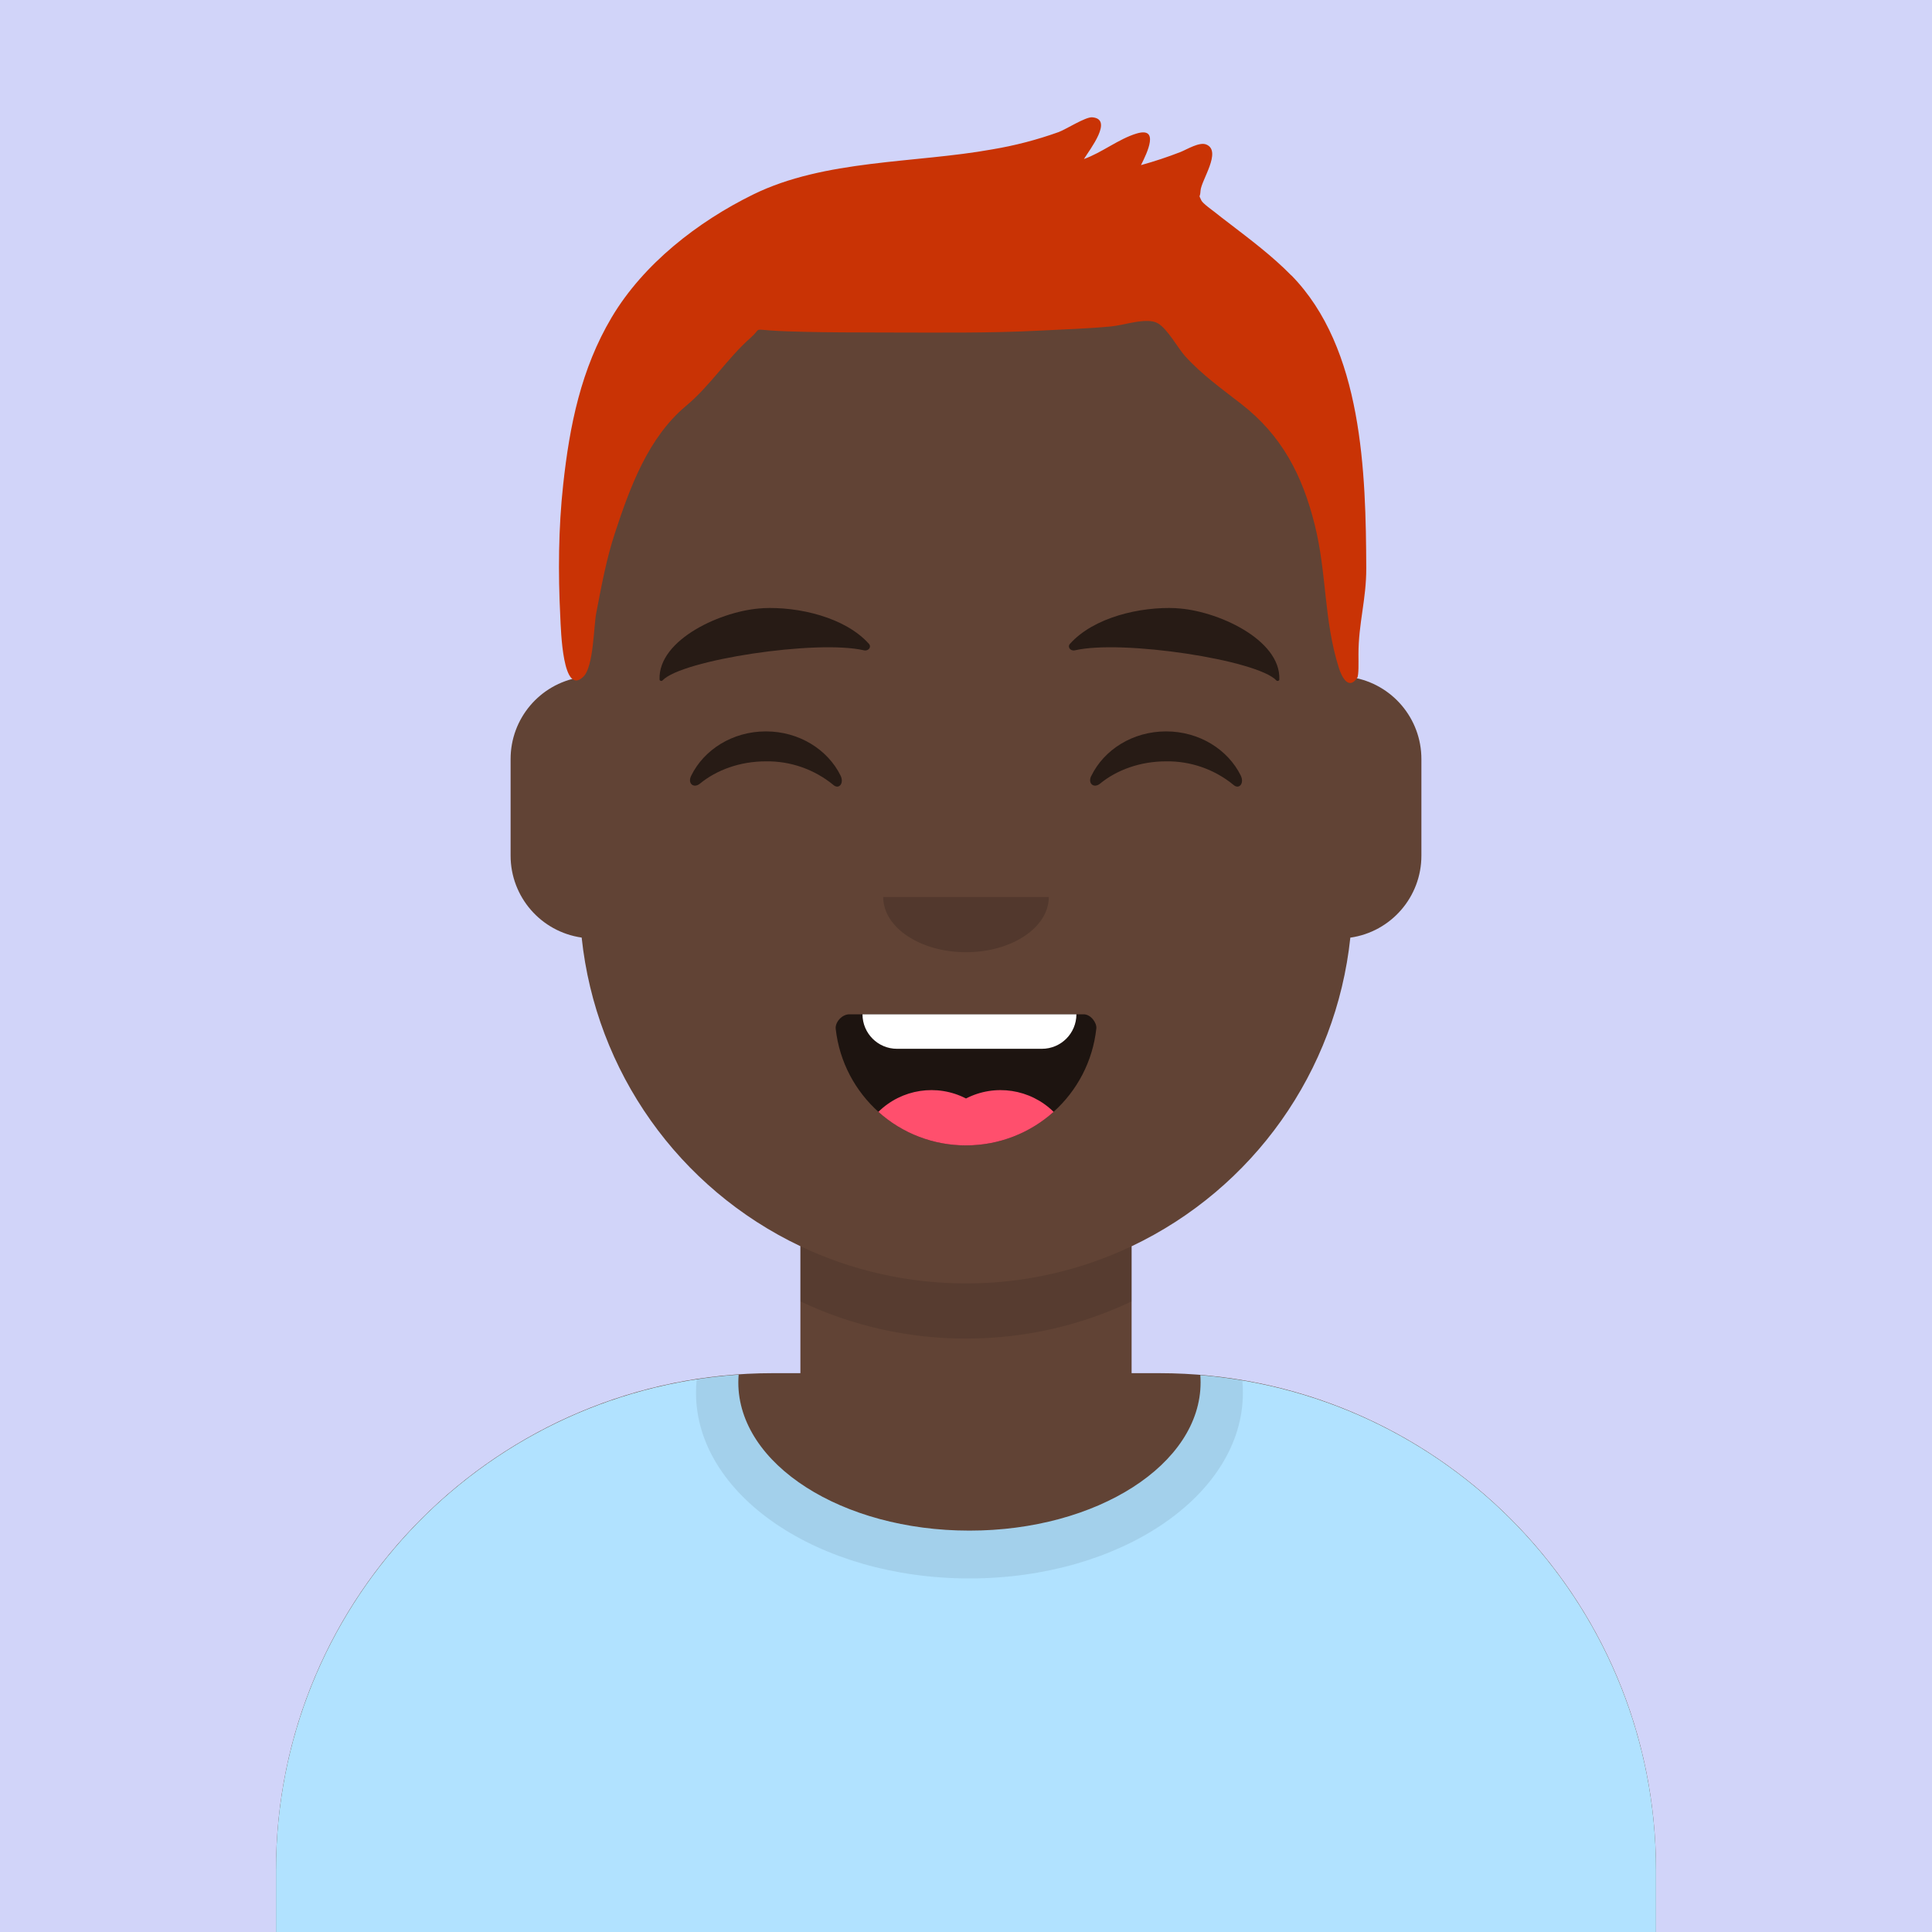
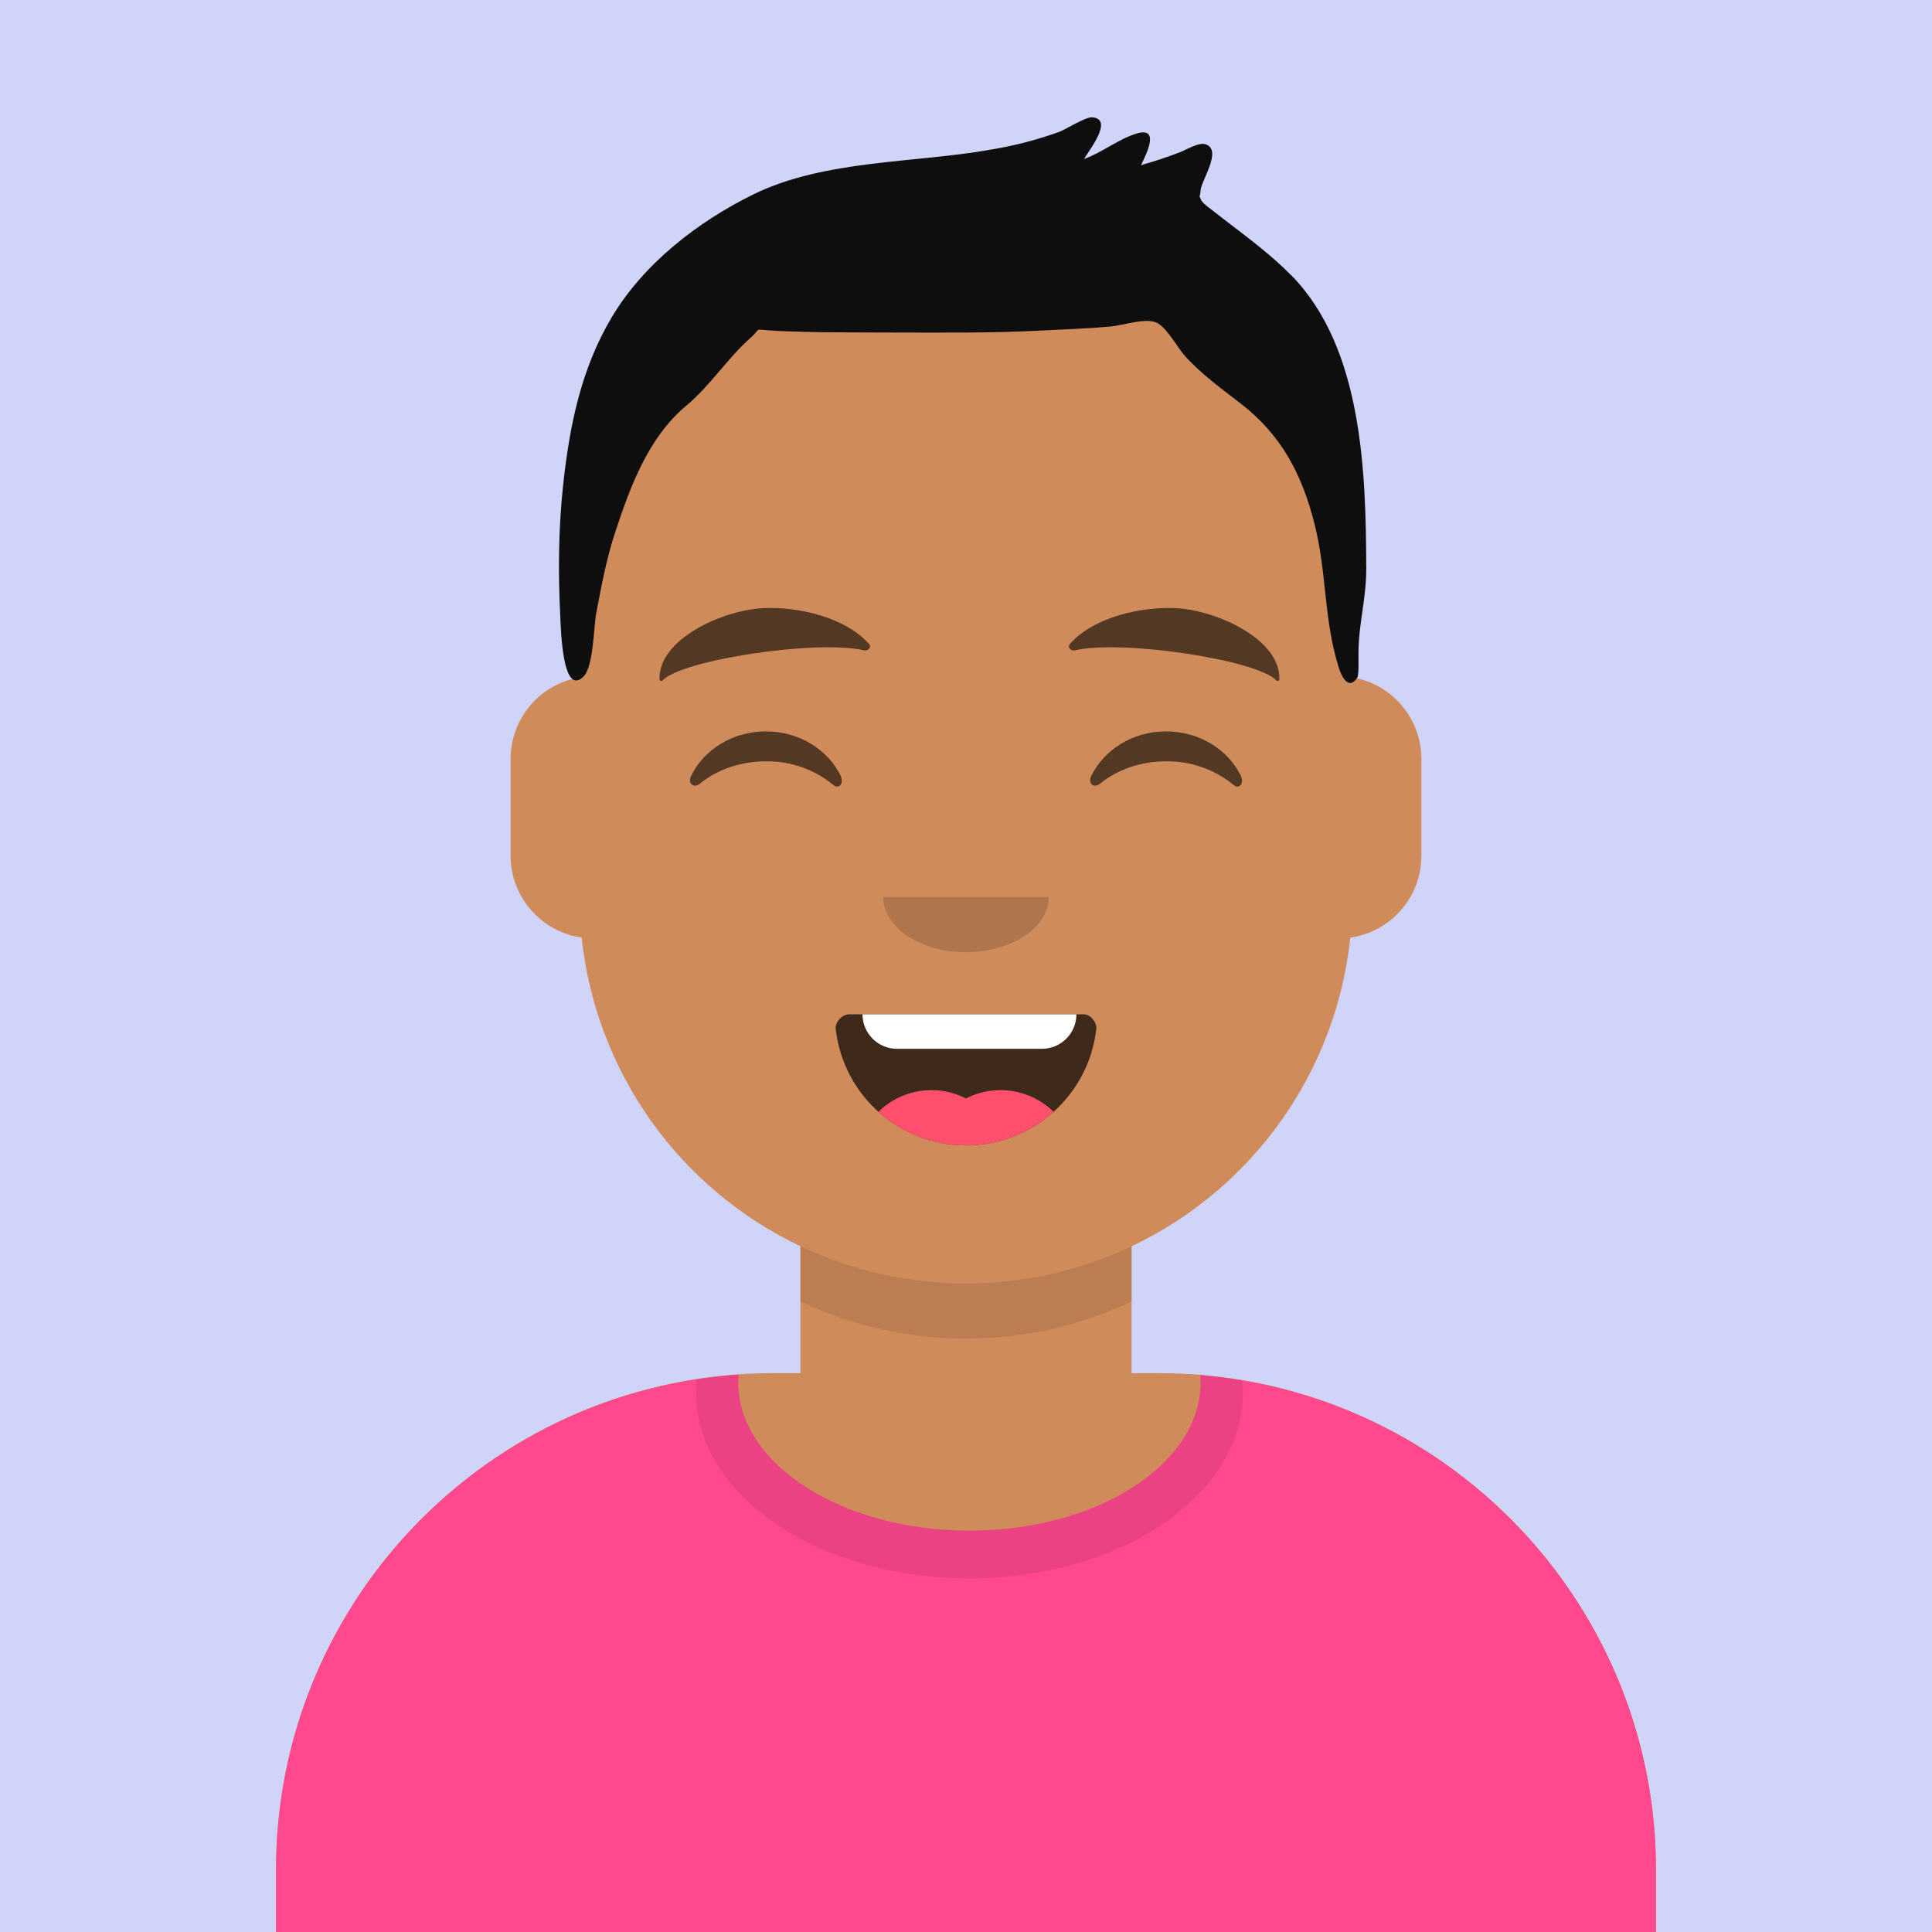
<svg xmlns="http://www.w3.org/2000/svg" viewBox="0 0 280 280" fill="none" shape-rendering="auto">
  <mask id="viewboxMask">
    <rect width="280" height="280" rx="0" ry="0" x="0" y="0" fill="#fff" />
  </mask>
  <g mask="url(#viewboxMask)">
    <rect fill="#d1d4f9" width="280" height="280" x="0" y="0" />
    <g transform="translate(8)">
-       <path d="M132 36a56 56 0 0 0-56 56v6.17A12 12 0 0 0 66 110v14a12 12 0 0 0 10.3 11.88 56.04 56.04 0 0 0 31.7 44.73v18.4h-4a72 72 0 0 0-72 72v9h200v-9a72 72 0 0 0-72-72h-4v-18.39a56.04 56.04 0 0 0 31.7-44.73A12 12 0 0 0 198 124v-14a12 12 0 0 0-10-11.83V92a56 56 0 0 0-56-56Z" fill="#614335" />
+       <path d="M132 36a56 56 0 0 0-56 56v6.17A12 12 0 0 0 66 110v14a12 12 0 0 0 10.3 11.88 56.04 56.04 0 0 0 31.7 44.73v18.4h-4a72 72 0 0 0-72 72v9h200v-9a72 72 0 0 0-72-72h-4v-18.39a56.04 56.04 0 0 0 31.7-44.73A12 12 0 0 0 198 124v-14a12 12 0 0 0-10-11.83V92a56 56 0 0 0-56-56Z" fill="#d08b5b" />
      <path d="M108 180.61v8a55.79 55.79 0 0 0 24 5.39c8.59 0 16.73-1.93 24-5.39v-8a55.79 55.79 0 0 1-24 5.39 55.79 55.79 0 0 1-24-5.39Z" fill="#000" fill-opacity=".1" />
      <g transform="translate(0 170)">
-         <path d="M132.5 51.83c18.5 0 33.5-9.62 33.5-21.48 0-.36-.01-.7-.04-1.06A72 72 0 0 1 232 101.04V110H32v-8.95a72 72 0 0 1 67.05-71.83c-.03.37-.05.75-.05 1.13 0 11.86 15 21.48 33.5 21.48Z" fill="#b1e2ff" />
+         <path d="M132.5 51.83c18.5 0 33.5-9.62 33.5-21.48 0-.36-.01-.7-.04-1.06A72 72 0 0 1 232 101.04V110H32v-8.95a72 72 0 0 1 67.05-71.83c-.03.37-.05.75-.05 1.13 0 11.86 15 21.48 33.5 21.48Z" fill="#ff488e" />
        <path d="M132.5 58.76c21.89 0 39.63-12.05 39.63-26.91 0-.6-.02-1.2-.08-1.8-2-.33-4.03-.59-6.1-.76.04.35.05.7.05 1.06 0 11.86-15 21.48-33.5 21.48S99 42.2 99 30.35c0-.38.02-.76.05-1.13-2.06.14-4.08.36-6.08.67-.07.65-.1 1.3-.1 1.96 0 14.86 17.74 26.91 39.63 26.91Z" fill="#000" fill-opacity=".08" />
      </g>
      <g transform="translate(78 134)">
        <path fill-rule="evenodd" clip-rule="evenodd" d="M35.12 15.13a19 19 0 0 0 37.77-.09c.08-.77-.77-2.04-1.85-2.04H37.1C36 13 35 14.18 35.12 15.13Z" fill="#000" fill-opacity=".7" />
        <path d="M70 13H39a5 5 0 0 0 5 5h21a5 5 0 0 0 5-5Z" fill="#fff" />
        <path d="M66.7 27.14A10.96 10.96 0 0 0 54 25.2a10.95 10.95 0 0 0-12.7 1.94A18.93 18.93 0 0 0 54 32c4.88 0 9.33-1.84 12.7-4.86Z" fill="#FF4F6D" />
      </g>
      <g transform="translate(104 122)">
        <path fill-rule="evenodd" clip-rule="evenodd" d="M16 8c0 4.42 5.37 8 12 8s12-3.58 12-8" fill="#000" fill-opacity=".16" />
      </g>
      <g transform="translate(76 90)">
        <path d="M16.16 22.45c1.85-3.8 6-6.45 10.84-6.45 4.81 0 8.96 2.63 10.82 6.4.55 1.13-.24 2.05-1.03 1.37a15.05 15.05 0 0 0-9.8-3.43c-3.73 0-7.12 1.24-9.55 3.23-.9.73-1.82-.01-1.28-1.12ZM74.16 22.45c1.85-3.8 6-6.45 10.84-6.45 4.81 0 8.96 2.63 10.82 6.4.55 1.13-.24 2.05-1.03 1.37a15.05 15.05 0 0 0-9.8-3.43c-3.74 0-7.13 1.24-9.56 3.23-.9.73-1.82-.01-1.28-1.12Z" fill-rule="evenodd" clip-rule="evenodd" fill="#000" fill-opacity=".6" />
      </g>
      <g transform="translate(76 82)">
        <path d="M26.55 6.15c-5.8.27-15.2 4.49-14.96 10.34.01.18.3.27.43.12 2.76-2.96 22.32-5.95 29.2-4.36.64.14 1.12-.48.72-.93-3.43-3.85-10.2-5.43-15.4-5.18ZM86.45 6.15c5.8.27 15.2 4.49 14.96 10.34-.01.18-.3.27-.43.12-2.76-2.96-22.32-5.95-29.2-4.36-.64.14-1.12-.48-.72-.93 3.43-3.85 10.2-5.43 15.4-5.18Z" fill-rule="evenodd" clip-rule="evenodd" fill="#000" fill-opacity=".6" />
      </g>
      <g transform="translate(-1)">
-         <path fill-rule="evenodd" clip-rule="evenodd" d="M180.15 39.92c-2.76-2.82-5.96-5.21-9.08-7.61-.69-.53-1.39-1.05-2.06-1.6-.15-.12-1.72-1.24-1.9-1.66-.45-.99-.19-.22-.12-1.4.08-1.5 3.13-5.73.85-6.7-1-.43-2.8.7-3.75 1.08a59.56 59.56 0 0 1-5.73 1.9c.93-1.85 2.7-5.57-.63-4.58-2.6.78-5.03 2.77-7.64 3.7.86-1.4 4.32-5.8 1.2-6.05-.98-.07-3.8 1.75-4.86 2.14a55.81 55.81 0 0 1-9.63 2.51c-11.2 2.02-24.3 1.45-34.65 6.54-8 3.93-15.88 10.03-20.5 17.8-4.44 7.48-6.1 15.67-7.03 24.25-.69 6.3-.74 12.8-.42 19.12.1 2.07.34 11.61 3.34 8.72 1.5-1.44 1.49-7.25 1.87-9.22.75-3.91 1.47-7.85 2.72-11.64 2.2-6.68 4.81-13.8 10.3-18.4 3.53-2.94 6.01-6.93 9.39-9.9 1.51-1.35.36-1.2 2.8-1.03 1.63.12 3.28.16 4.92.2 3.8.1 7.6.08 11.4.1 7.64 0 15.25.12 22.89-.28 3.4-.18 6.8-.28 10.18-.6 1.9-.17 5.25-1.38 6.8-.45 1.43.84 2.91 3.61 3.94 4.75 2.41 2.67 5.3 4.72 8.12 6.92 5.9 4.57 8.87 10.33 10.66 17.48 1.79 7.13 1.29 13.75 3.5 20.76.38 1.24 1.4 3.36 2.67 1.46.24-.36.18-2.3.18-3.42 0-4.52 1.14-7.91 1.13-12.46-.06-13.83-.5-31.87-10.85-42.44Z" fill="#c93305" />
+         <path fill-rule="evenodd" clip-rule="evenodd" d="M180.15 39.92c-2.76-2.82-5.96-5.21-9.08-7.61-.69-.53-1.39-1.05-2.06-1.6-.15-.12-1.72-1.24-1.9-1.66-.45-.99-.19-.22-.12-1.4.08-1.5 3.13-5.73.85-6.7-1-.43-2.8.7-3.75 1.08a59.56 59.56 0 0 1-5.73 1.9c.93-1.85 2.7-5.57-.63-4.58-2.6.78-5.03 2.77-7.64 3.7.86-1.4 4.32-5.8 1.2-6.05-.98-.07-3.8 1.75-4.86 2.14a55.81 55.81 0 0 1-9.63 2.51c-11.2 2.02-24.3 1.45-34.65 6.54-8 3.93-15.88 10.03-20.5 17.8-4.44 7.48-6.1 15.67-7.03 24.25-.69 6.3-.74 12.8-.42 19.12.1 2.07.34 11.61 3.34 8.72 1.5-1.44 1.49-7.25 1.87-9.22.75-3.91 1.47-7.85 2.72-11.64 2.2-6.68 4.81-13.8 10.3-18.4 3.53-2.94 6.01-6.93 9.39-9.9 1.51-1.35.36-1.2 2.8-1.03 1.63.12 3.28.16 4.92.2 3.8.1 7.6.08 11.4.1 7.64 0 15.25.12 22.89-.28 3.4-.18 6.8-.28 10.18-.6 1.9-.17 5.25-1.38 6.8-.45 1.43.84 2.91 3.61 3.94 4.75 2.41 2.67 5.3 4.72 8.12 6.92 5.9 4.57 8.87 10.33 10.66 17.48 1.79 7.13 1.29 13.75 3.5 20.76.38 1.24 1.4 3.36 2.67 1.46.24-.36.18-2.3.18-3.42 0-4.52 1.14-7.91 1.13-12.46-.06-13.83-.5-31.87-10.85-42.44Z" fill="#0e0e0e" />
      </g>
      <g transform="translate(49 72)" />
      <g transform="translate(62 42)" />
    </g>
  </g>
</svg>
